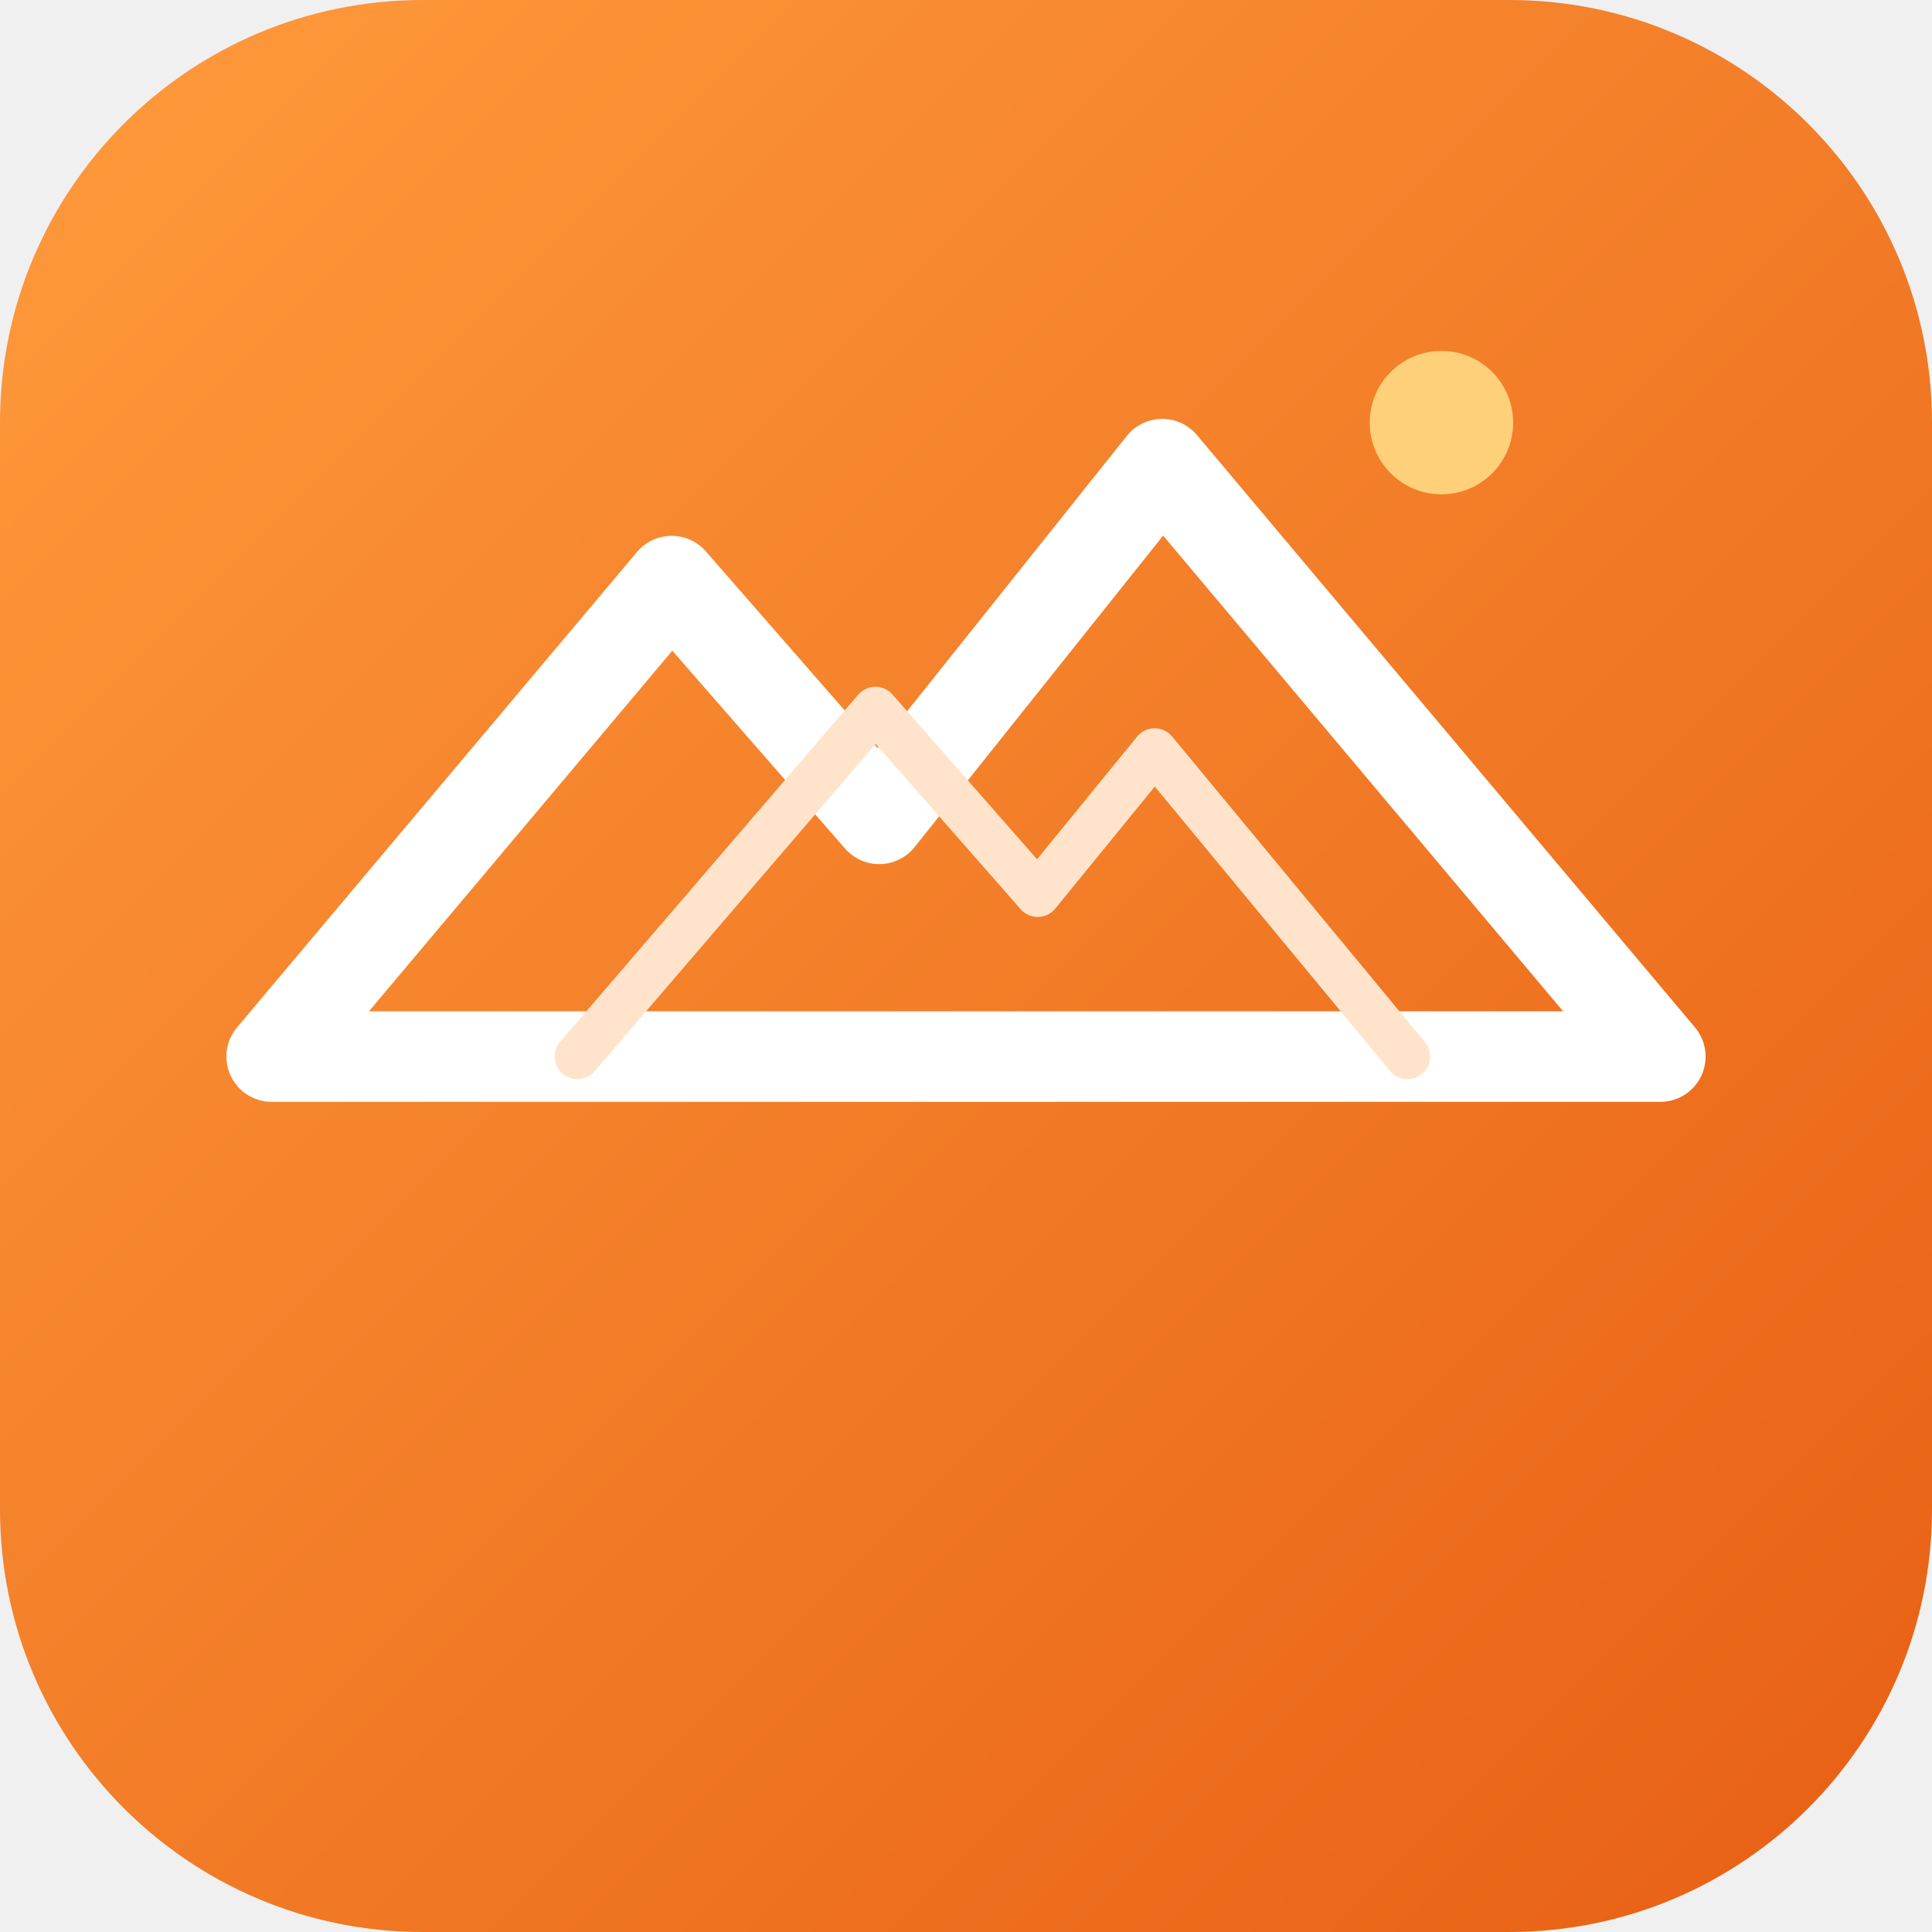
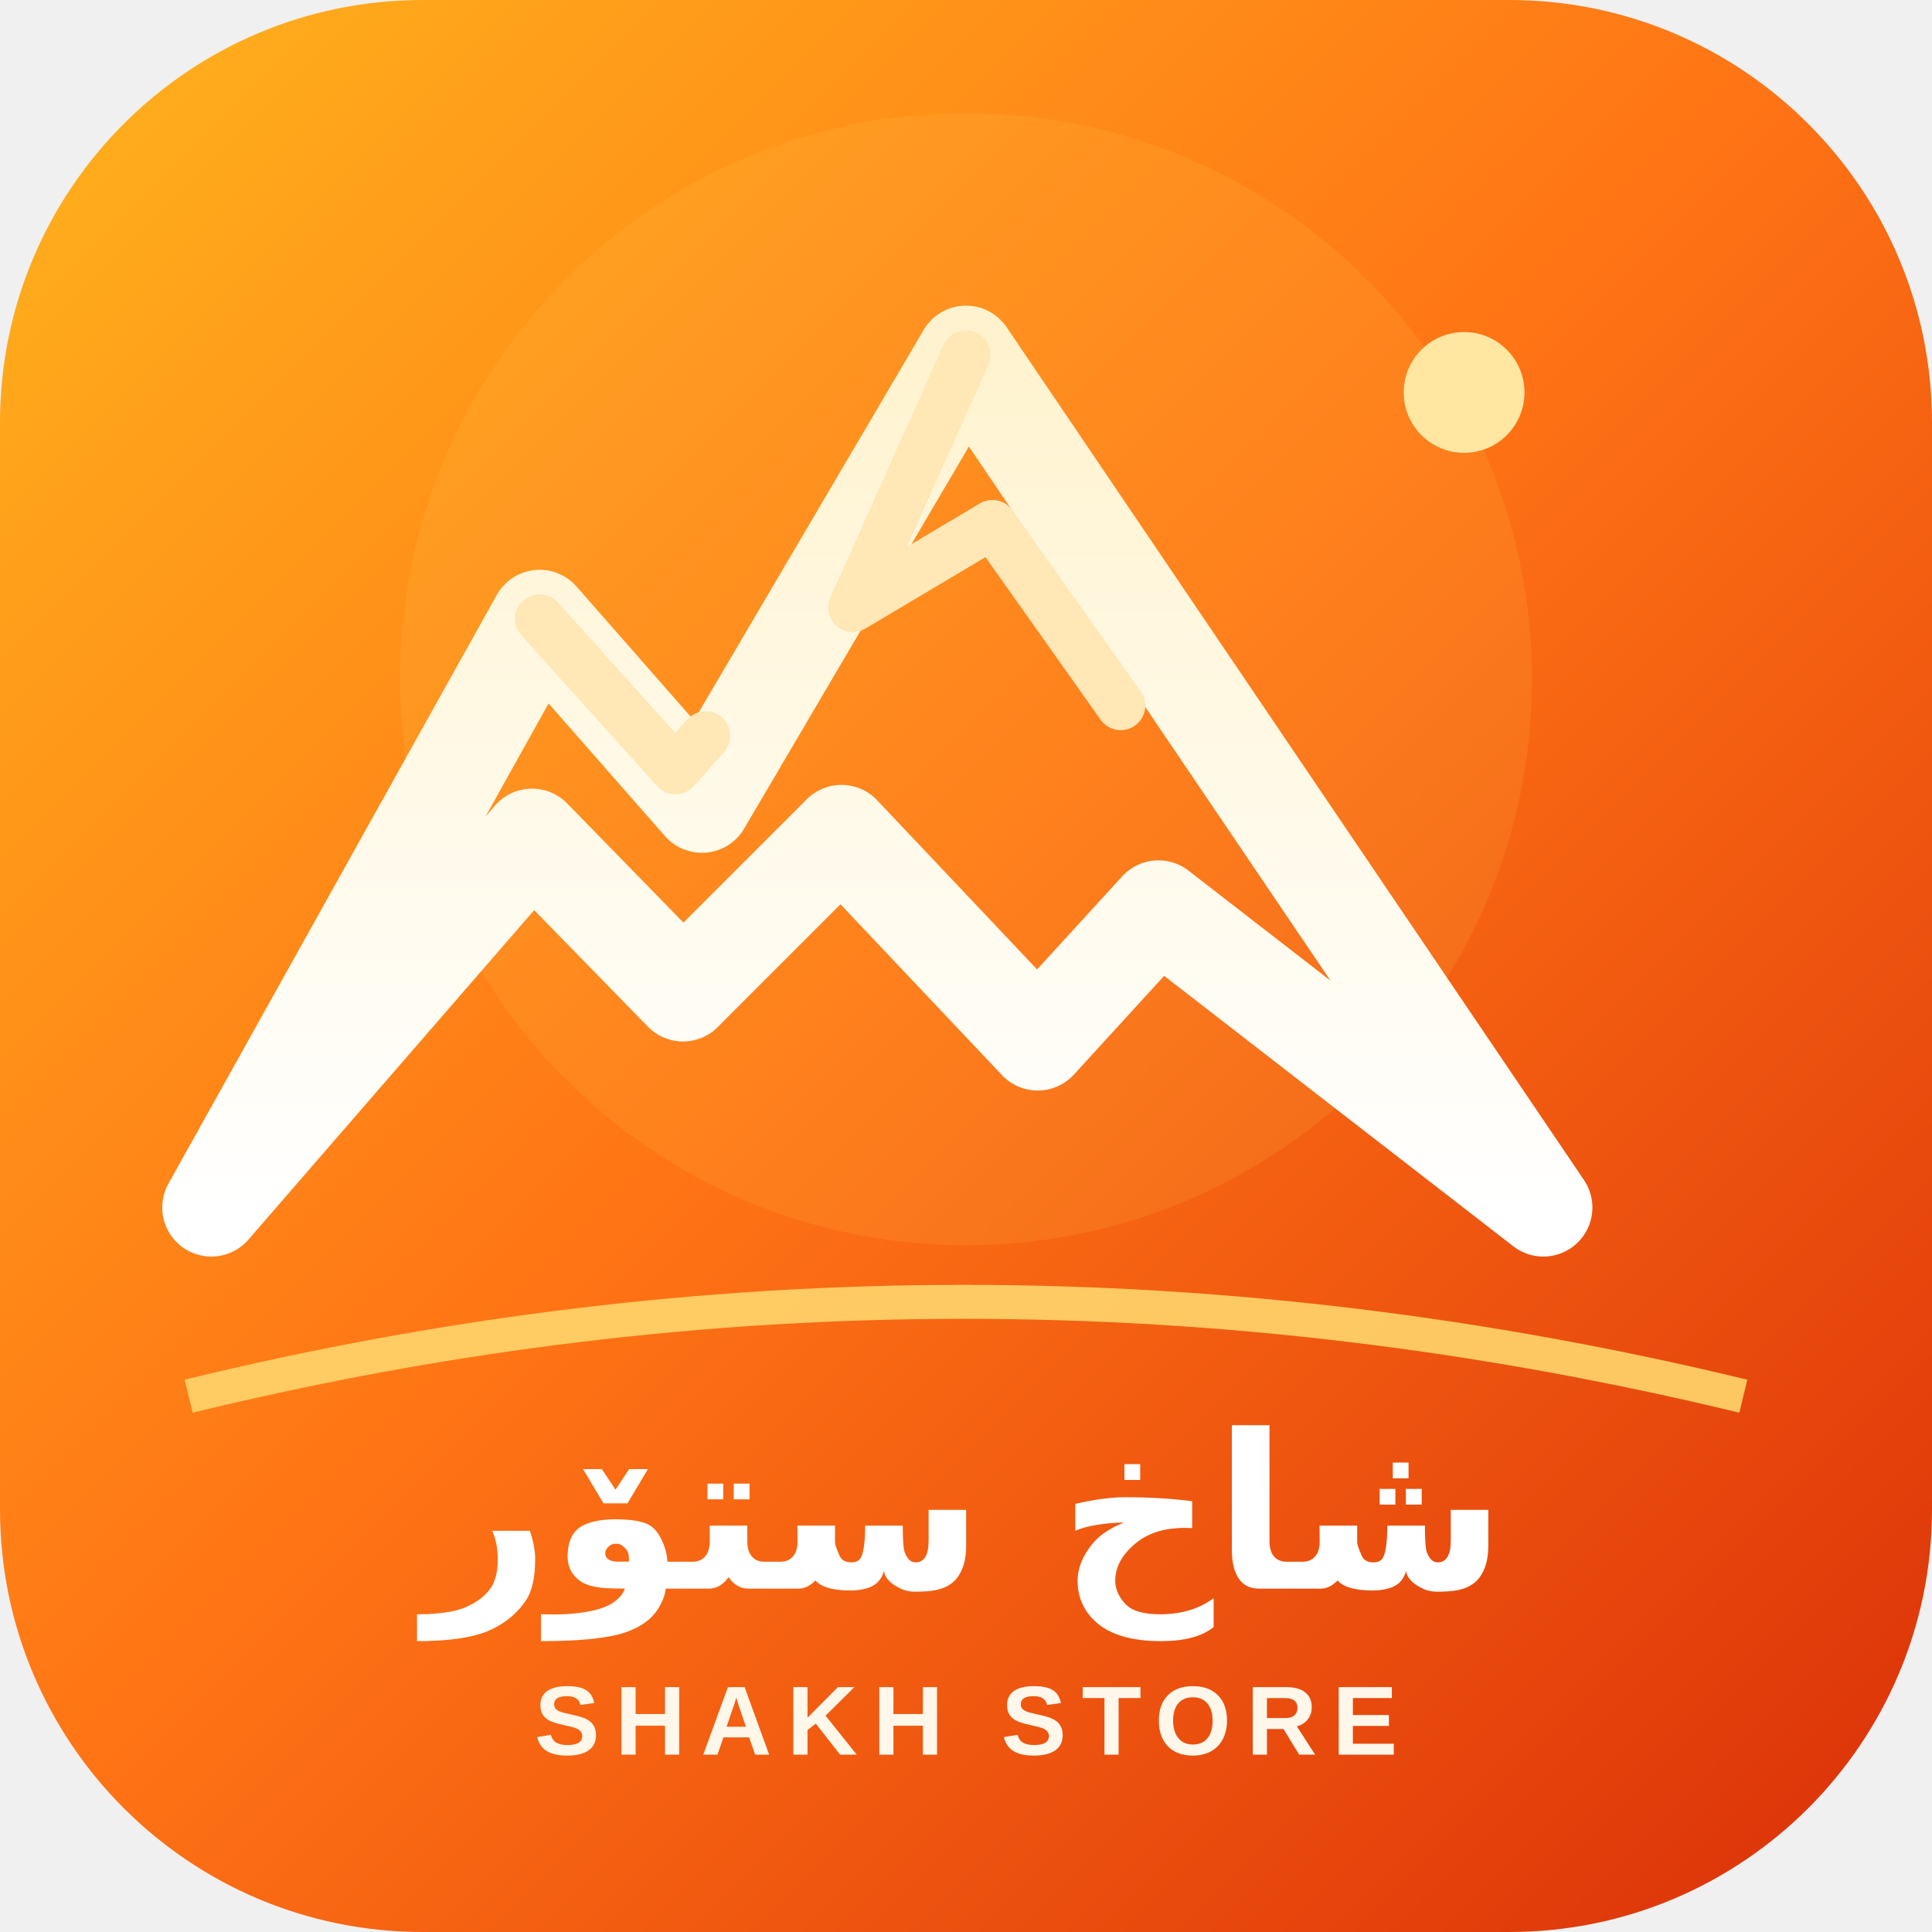
- <svg xmlns="http://www.w3.org/2000/svg" viewBox="0 0 512 512">
+ <svg xmlns="http://www.w3.org/2000/svg" viewBox="0 0 512 512" role="img" aria-labelledby="title">
  <defs>
    <linearGradient id="bg" x1="0" y1="0" x2="1" y2="1">
-       <stop offset="0" stop-color="#ff9b3d" />
-       <stop offset="1" stop-color="#e75f13" />
+       <stop stop-color="#ffb51d" />
+       <stop offset=".48" stop-color="#ff7415" />
+       <stop offset="1" stop-color="#d92e08" />
+     </linearGradient>
+     <linearGradient id="snow" x1="0" y1="0" x2="0" y2="1">
+       <stop stop-color="#fff3cf" />
+       <stop offset="1" stop-color="#fff" />
    </linearGradient>
  </defs>
  <rect width="512" height="512" rx="112" fill="url(#bg)" />
-   <path d="M72 280 178 154l55 63 75-94 132 157H72Z" fill="none" stroke="#fff" stroke-width="24" stroke-linejoin="round" stroke-linecap="round" />
-   <path d="m153 280 79-92 43 49 31-38 67 81" fill="none" stroke="#ffe4cb" stroke-width="12" stroke-linejoin="round" stroke-linecap="round" />
-   <circle cx="382" cy="112" r="19" fill="#ffd07a" />
+   <circle cx="256" cy="180" r="150" fill="#ffce56" opacity=".13" />
+   <path d="M56 320 143 164l43 49 70-119 153 226-102-79-32 35-52-55-42 42-40-41Z" fill="none" stroke="url(#snow)" stroke-width="26" stroke-linecap="round" stroke-linejoin="round" />
+   <path d="m143 164 36 40 8-9m69-101-30 67 37-22 34 48" fill="none" stroke="#ffe7b6" stroke-width="13" stroke-linecap="round" stroke-linejoin="round" />
+   <circle cx="388" cy="104" r="16" fill="#ffe7a2" />
+   <path d="M50 370 Q255 320 462 370" fill="none" stroke="#ffd56c" stroke-width="9" opacity=".9" />
+   <g text-anchor="middle" font-family="Tahoma,Arial,sans-serif">
+     <text x="256" y="421" fill="#fff" font-size="57" font-weight="900" direction="rtl">شاخ ستۆر</text>
+     <text x="256" y="465" fill="#fff7ea" font-size="26" font-weight="900" letter-spacing="4">SHAKH STORE</text>
+   </g>
</svg>
